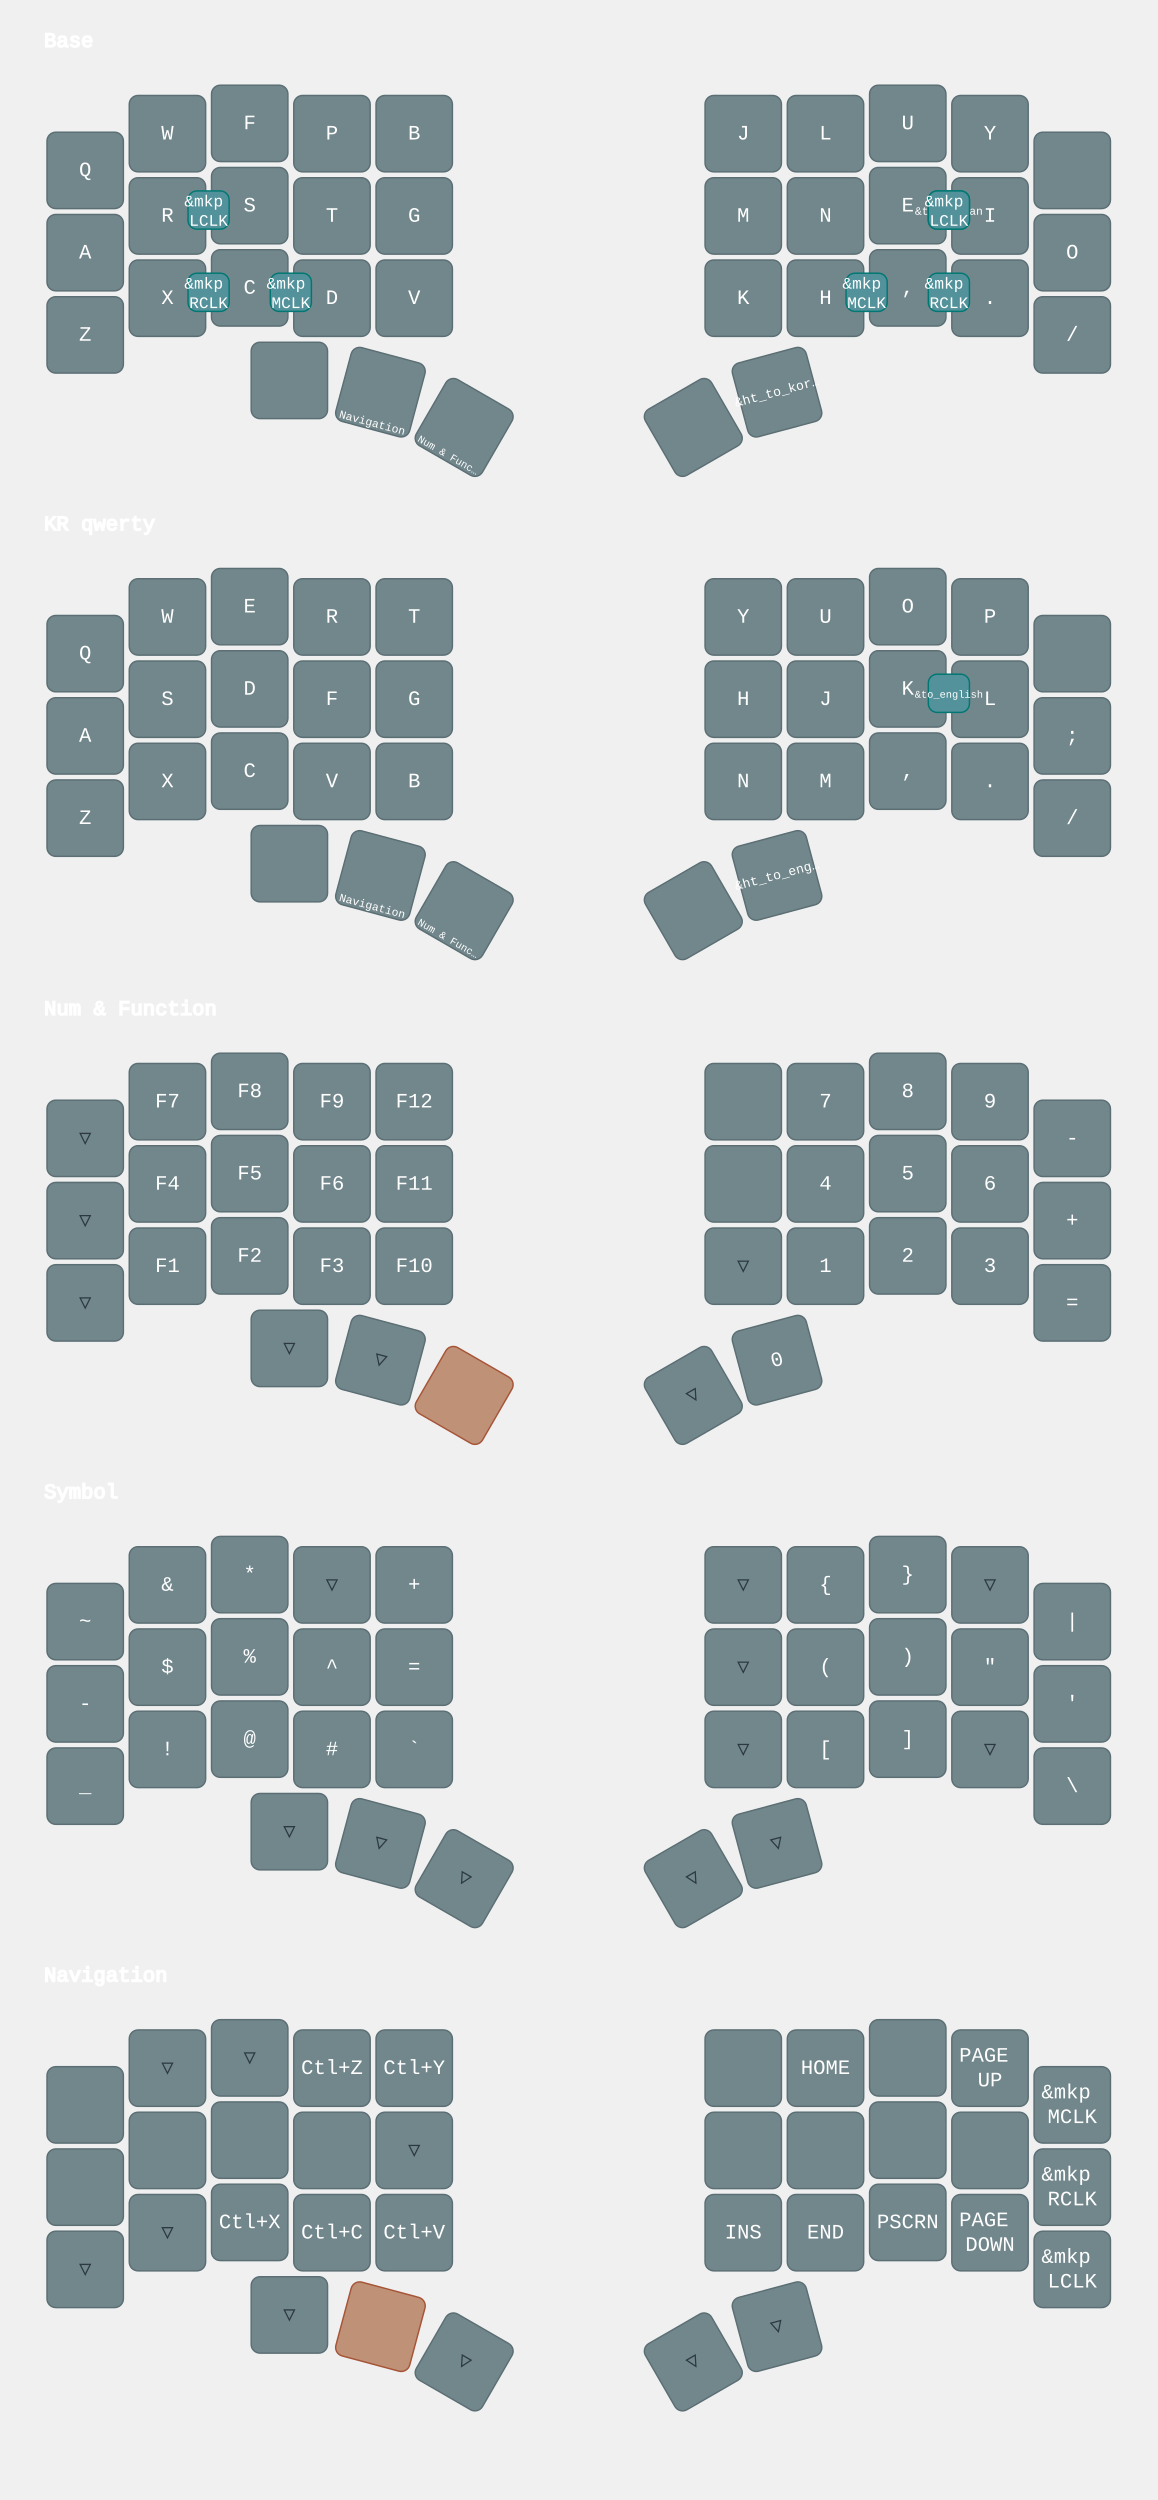
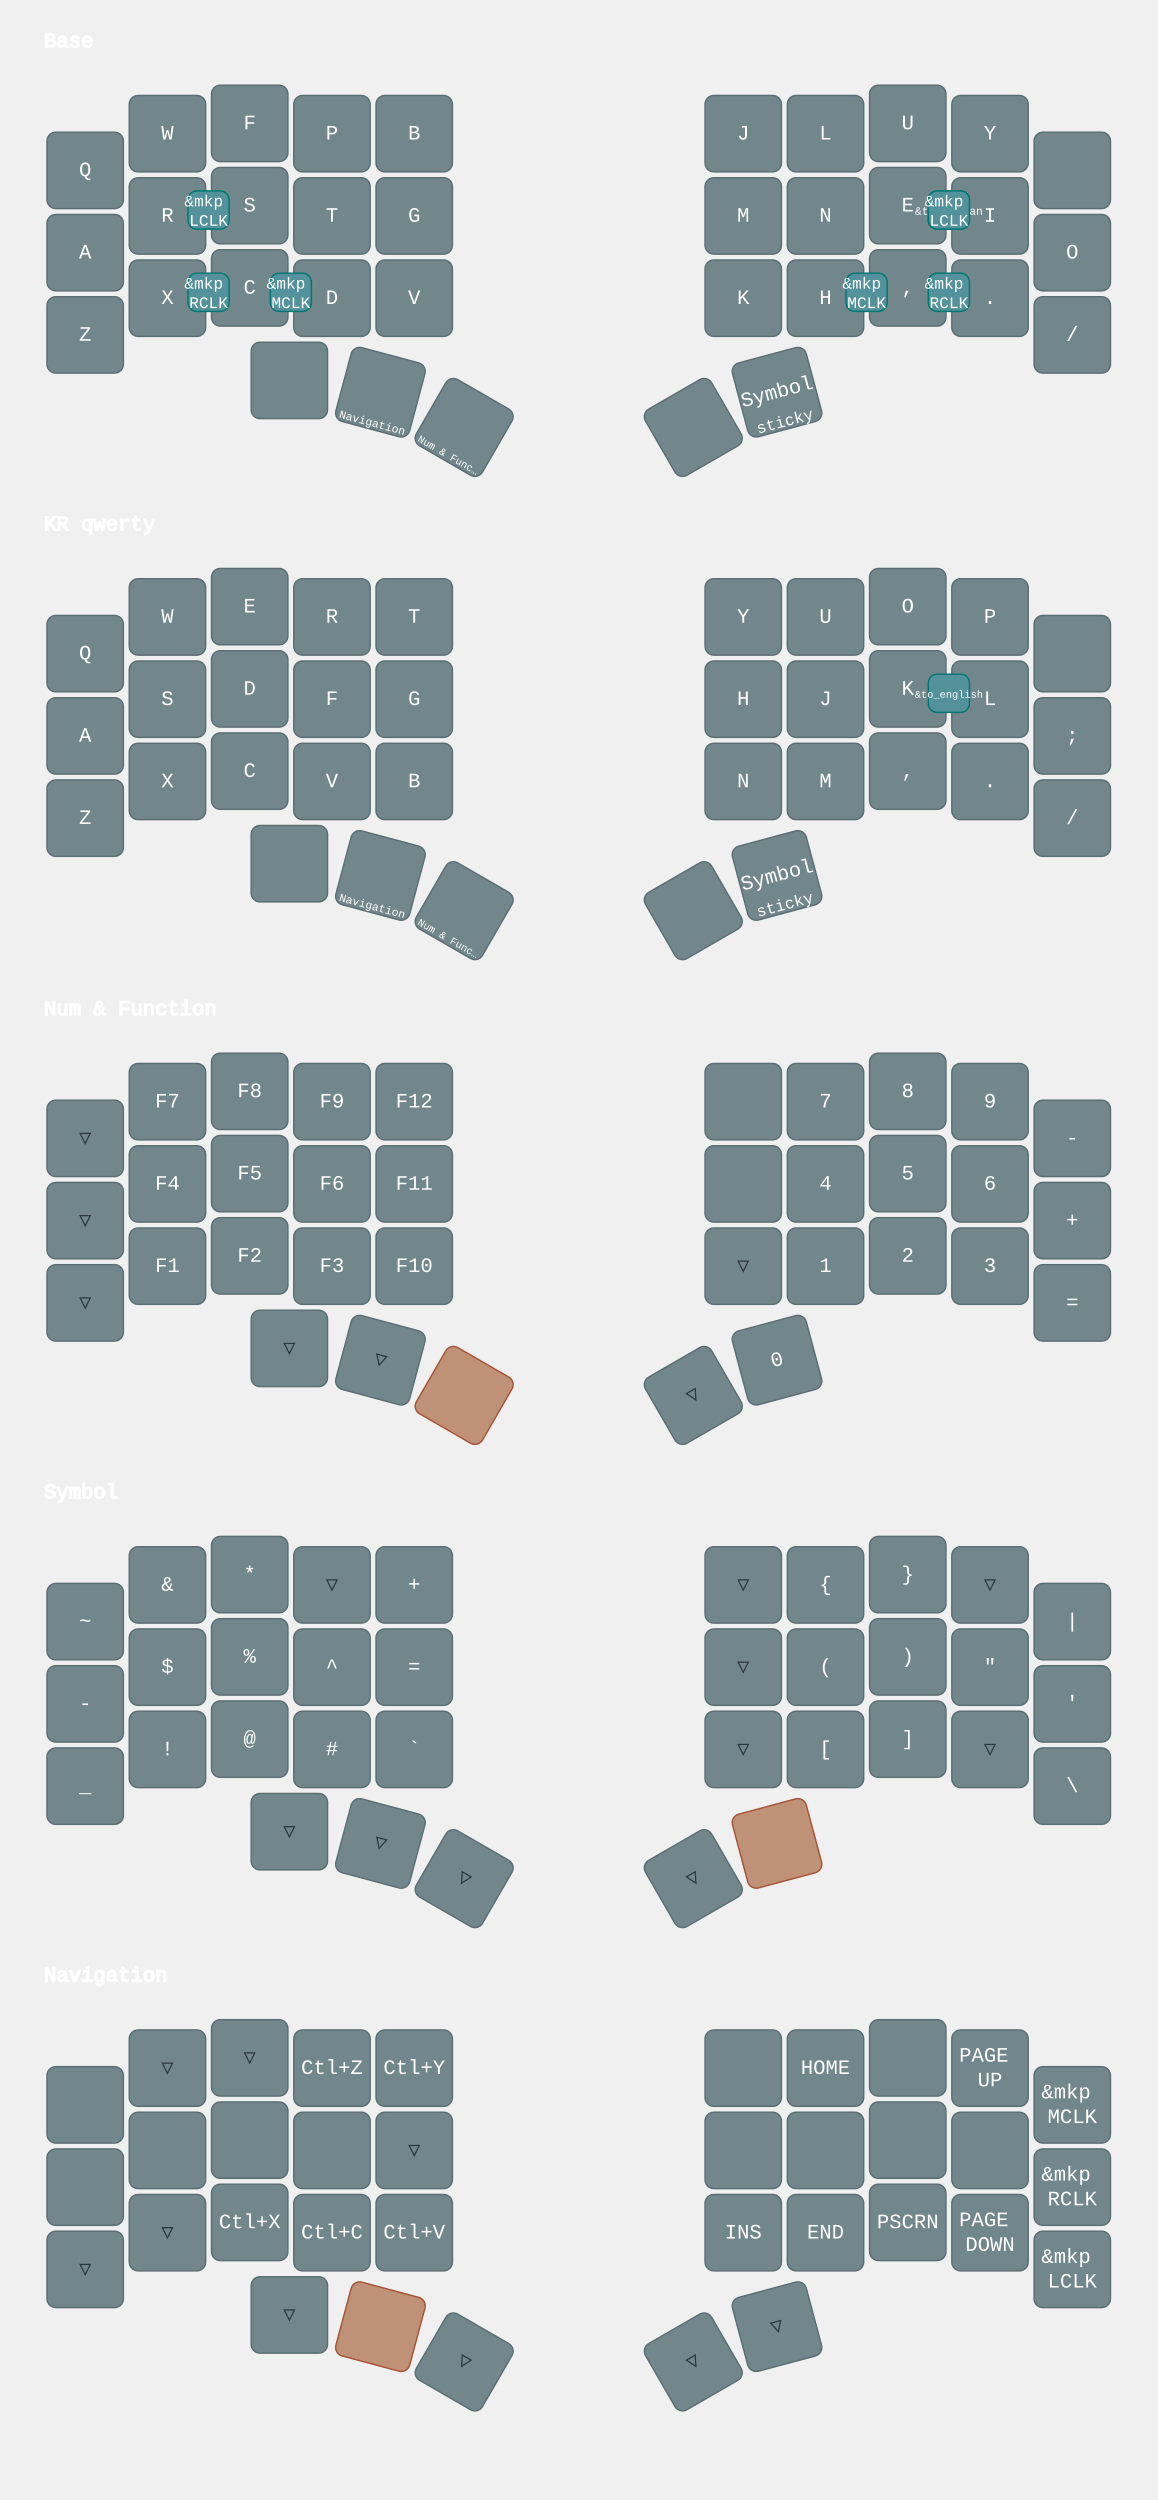
<svg xmlns="http://www.w3.org/2000/svg" xmlns:xlink="http://www.w3.org/1999/xlink" width="788" height="1702" viewBox="0 0 788 1702" class="keymap">
  <defs>/* start glyphs */
<svg id="mdi:apple-keyboard-caps">
      <svg id="mdi-apple-keyboard-caps" viewBox="0 0 24 24">
        <path d="M15,14V8H17.17L12,2.83L6.83,8H9V14H15M12,0L22,10H17V16H7V10H2L12,0M7,18H17V24H7V18M15,20H9V22H15V20Z" />
      </svg>
    </svg>
    <svg id="mdi:apple-keyboard-command">
      <svg id="mdi-apple-keyboard-command" viewBox="0 0 24 24">
        <path d="M6,2A4,4 0 0,1 10,6V8H14V6A4,4 0 0,1 18,2A4,4 0 0,1 22,6A4,4 0 0,1 18,10H16V14H18A4,4 0 0,1 22,18A4,4 0 0,1 18,22A4,4 0 0,1 14,18V16H10V18A4,4 0 0,1 6,22A4,4 0 0,1 2,18A4,4 0 0,1 6,14H8V10H6A4,4 0 0,1 2,6A4,4 0 0,1 6,2M16,18A2,2 0 0,0 18,20A2,2 0 0,0 20,18A2,2 0 0,0 18,16H16V18M14,10H10V14H14V10M6,16A2,2 0 0,0 4,18A2,2 0 0,0 6,20A2,2 0 0,0 8,18V16H6M8,6A2,2 0 0,0 6,4A2,2 0 0,0 4,6A2,2 0 0,0 6,8H8V6M18,8A2,2 0 0,0 20,6A2,2 0 0,0 18,4A2,2 0 0,0 16,6V8H18Z" />
      </svg>
    </svg>
    <svg id="mdi:apple-keyboard-control">
      <svg id="mdi-apple-keyboard-control" viewBox="0 0 24 24">
        <path d="M19.78,11.78L18.36,13.19L12,6.83L5.64,13.19L4.22,11.78L12,4L19.78,11.78Z" />
      </svg>
    </svg>
    <svg id="mdi:apple-keyboard-option">
      <svg id="mdi-apple-keyboard-option" viewBox="0 0 24 24">
        <path d="M3,4H9.11L16.15,18H21V20H14.88L7.84,6H3V4M14,4H21V6H14V4Z" />
      </svg>
    </svg>
    <svg id="mdi:apple-keyboard-shift">
      <svg id="mdi-apple-keyboard-shift" viewBox="0 0 24 24">
        <path d="M15,18V12H17.17L12,6.83L6.83,12H9V18H15M12,4L22,14H17V20H7V14H2L12,4Z" />
      </svg>
    </svg>
    <svg id="mdi:arrow-down-bold">
      <svg id="mdi-arrow-down-bold" viewBox="0 0 24 24">
        <path d="M9,4H15V12H19.84L12,19.84L4.16,12H9V4Z" />
      </svg>
    </svg>
    <svg id="mdi:arrow-left-bold">
      <svg id="mdi-arrow-left-bold" viewBox="0 0 24 24">
        <path d="M20,9V15H12V19.84L4.16,12L12,4.16V9H20Z" />
      </svg>
    </svg>
    <svg id="mdi:arrow-right-bold">
      <svg id="mdi-arrow-right-bold" viewBox="0 0 24 24">
        <path d="M4,15V9H12V4.16L19.84,12L12,19.84V15H4Z" />
      </svg>
    </svg>
    <svg id="mdi:arrow-up-bold">
      <svg id="mdi-arrow-up-bold" viewBox="0 0 24 24">
        <path d="M15,20H9V12H4.16L12,4.16L19.84,12H15V20Z" />
      </svg>
    </svg>
    <svg id="mdi:backspace">
      <svg id="mdi-backspace" viewBox="0 0 24 24">
        <path d="M22,3H7C6.31,3 5.77,3.35 5.41,3.88L0,12L5.41,20.11C5.77,20.64 6.31,21 7,21H22A2,2 0 0,0 24,19V5A2,2 0 0,0 22,3M19,15.59L17.59,17L14,13.41L10.41,17L9,15.59L12.59,12L9,8.41L10.41,7L14,10.59L17.59,7L19,8.41L15.41,12" />
      </svg>
    </svg>
    <svg id="mdi:backspace-reverse-outline">
      <svg id="mdi-backspace-reverse-outline" viewBox="0 0 24 24">
        <path d="M5,15.59L6.41,17L10,13.41L13.59,17L15,15.59L11.41,12L15,8.41L13.59,7L10,10.59L6.41,7L5,8.41L8.59,12L5,15.59M2,3A2,2 0 0,0 0,5V19A2,2 0 0,0 2,21H17C17.69,21 18.23,20.64 18.59,20.11L24,12L18.59,3.88C18.23,3.35 17.69,3 17,3H2M2,5H17L21.72,12L17,19H2V5Z" />
      </svg>
    </svg>
    <svg id="mdi:keyboard-esc">
      <svg id="mdi-keyboard-esc" viewBox="0 0 24 24">
        <path d="M1 7H7V9H3V11H7V13H3V15H7V17H1V7M11 7H15V9H11V11H13C14.11 11 15 11.9 15 13V15C15 16.11 14.11 17 13 17H9V15H13V13H11C9.9 13 9 12.11 9 11V9C9 7.9 9.9 7 11 7M19 7H21C22.11 7 23 7.9 23 9V10H21V9H19V15H21V14H23V15C23 16.11 22.11 17 21 17H19C17.9 17 17 16.11 17 15V9C17 7.9 17.9 7 19 7Z" />
      </svg>
    </svg>
    <svg id="mdi:keyboard-return">
      <svg id="mdi-keyboard-return" viewBox="0 0 24 24">
        <path d="M19,7V11H5.83L9.41,7.41L8,6L2,12L8,18L9.41,16.58L5.83,13H21V7H19Z" />
      </svg>
    </svg>
    <svg id="mdi:keyboard-space">
      <svg id="mdi-keyboard-space" viewBox="0 0 24 24">
        <path d="M3 15H5V19H19V15H21V19C21 20.1 20.1 21 19 21H5C3.9 21 3 20.1 3 19V15Z" />
      </svg>
    </svg>
    <svg id="mdi:keyboard-tab">
      <svg id="mdi-keyboard-tab" viewBox="0 0 24 24">
        <path d="M20,18H22V6H20M11.59,7.41L15.17,11H1V13H15.17L11.59,16.58L13,18L19,12L13,6L11.59,7.41Z" />
      </svg>
    </svg>
  </defs>/* end glyphs */
<style>/* inherit to force styles through use tags */
svg path {
    fill: inherit;
}

/* font and background color specifications */
svg.keymap {
    font-family: Menlo,SFMono-Regular,Consolas,Liberation Mono,monospace;
    font-size: 14px;
    font-kerning: normal;
    text-rendering: optimizeLegibility;
    fill: #FFF;
    background: #141F26;
}

/* default key styling */
rect.key {
    fill: #72878C;
    stroke: #5A6E73;
    stroke-width: 1;
}

/* default key side styling, only used is draw_key_sides is set */
rect.side {
    filter: brightness(90%);
}

/* color accent for combo boxes */
rect.combo, rect.combo-separate {
    fill: #54929b;
    stroke: #007772;
}

/* color accent for held keys */
rect.held, rect.combo.held {
    stroke: #A65437;
    fill: #BF9278;
    line-height: 2;
}

/* color accent for ghost (optional) keys */
rect.ghost, rect.combo.ghost {
    stroke-dasharray: 4, 4;
    stroke-width: 2;
}

text {
    text-anchor: middle;
    dominant-baseline: middle;
}

/* styling for layer labels */
text.label {
    text-anchor: start;
    stroke: white;
    paint-order: stroke;
}

/* styling for combo tap, and key hold/shifted label text */
text.combo, text.hold, text.shifted {
    font-size: 11px;
}

text.hold {
    text-anchor: middle;
    dominant-baseline: auto;
}

text.shifted {
    text-anchor: middle;
    dominant-baseline: hanging;
}

/* styling for hold/shifted label text in combo box */
text.combo.hold, text.combo.shifted {
    font-size: 8px;
}

/* lighter symbol for transparent keys */
text.trans {
    fill: #2C3A40;
}

/* styling for combo dendrons */
path.combo {
    stroke-width: 1;
    stroke: gray;
    fill: none;
}

/* Start Tabler Icons Cleanup */
/* cannot use height/width with glyphs */
.icon-tabler &gt; path {
    fill: inherit;
    stroke: inherit;
    stroke-width: 2;
}
/* hide tabler's default box */
.icon-tabler &gt; path[stroke="none"][fill="none"] {
    visibility: hidden;
}
/* End Tabler Icons Cleanup */
</style>
  <g transform="translate(30, 0)" class="layer-Base">
    <text x="0" y="28" class="label" id="Base">Base</text>
    <g transform="translate(0, 56)">
      <g transform="translate(28, 60)" class="key keypos-0">
        <rect rx="6" ry="6" x="-26" y="-26" width="52" height="52" class="key" />
        <text x="0" y="0" class="key tap">Q</text>
      </g>
      <g transform="translate(84, 35)" class="key keypos-1">
        <rect rx="6" ry="6" x="-26" y="-26" width="52" height="52" class="key" />
        <text x="0" y="0" class="key tap">W</text>
      </g>
      <g transform="translate(140, 28)" class="key keypos-2">
        <rect rx="6" ry="6" x="-26" y="-26" width="52" height="52" class="key" />
        <text x="0" y="0" class="key tap">F</text>
      </g>
      <g transform="translate(196, 35)" class="key keypos-3">
        <rect rx="6" ry="6" x="-26" y="-26" width="52" height="52" class="key" />
        <text x="0" y="0" class="key tap">P</text>
      </g>
      <g transform="translate(252, 35)" class="key keypos-4">
        <rect rx="6" ry="6" x="-26" y="-26" width="52" height="52" class="key" />
        <text x="0" y="0" class="key tap">B</text>
      </g>
      <g transform="translate(476, 35)" class="key keypos-5">
        <rect rx="6" ry="6" x="-26" y="-26" width="52" height="52" class="key" />
        <text x="0" y="0" class="key tap">J</text>
      </g>
      <g transform="translate(532, 35)" class="key keypos-6">
        <rect rx="6" ry="6" x="-26" y="-26" width="52" height="52" class="key" />
        <text x="0" y="0" class="key tap">L</text>
      </g>
      <g transform="translate(588, 28)" class="key keypos-7">
        <rect rx="6" ry="6" x="-26" y="-26" width="52" height="52" class="key" />
        <text x="0" y="0" class="key tap">U</text>
      </g>
      <g transform="translate(644, 35)" class="key keypos-8">
        <rect rx="6" ry="6" x="-26" y="-26" width="52" height="52" class="key" />
        <text x="0" y="0" class="key tap">Y</text>
      </g>
      <g transform="translate(700, 60)" class="key backspace keypos-9">
        <rect rx="6" ry="6" x="-26" y="-26" width="52" height="52" class="key backspace" />
        <use href="#mdi:backspace" xlink:href="#mdi:backspace" x="-7" y="-7" height="14" width="14.0" class="key backspace tap glyph mdi:backspace" />
      </g>
      <g transform="translate(28, 116)" class="key keypos-10">
        <rect rx="6" ry="6" x="-26" y="-26" width="52" height="52" class="key" />
        <text x="0" y="0" class="key tap">A</text>
        <use href="#mdi:apple-keyboard-command" xlink:href="#mdi:apple-keyboard-command" x="-6" y="12" height="12" width="12.0" class="key hold glyph mdi:apple-keyboard-command" />
      </g>
      <g transform="translate(84, 91)" class="key keypos-11">
        <rect rx="6" ry="6" x="-26" y="-26" width="52" height="52" class="key" />
        <text x="0" y="0" class="key tap">R</text>
        <use href="#mdi:apple-keyboard-option" xlink:href="#mdi:apple-keyboard-option" x="-6" y="12" height="12" width="12.0" class="key hold glyph mdi:apple-keyboard-option" />
      </g>
      <g transform="translate(140, 84)" class="key keypos-12">
        <rect rx="6" ry="6" x="-26" y="-26" width="52" height="52" class="key" />
        <text x="0" y="0" class="key tap">S</text>
        <use href="#mdi:apple-keyboard-control" xlink:href="#mdi:apple-keyboard-control" x="-6" y="12" height="12" width="12.0" class="key hold glyph mdi:apple-keyboard-control" />
      </g>
      <g transform="translate(196, 91)" class="key keypos-13">
        <rect rx="6" ry="6" x="-26" y="-26" width="52" height="52" class="key" />
        <text x="0" y="0" class="key tap">T</text>
        <use href="#mdi:apple-keyboard-shift" xlink:href="#mdi:apple-keyboard-shift" x="-6" y="12" height="12" width="12.0" class="key hold glyph mdi:apple-keyboard-shift" />
      </g>
      <g transform="translate(252, 91)" class="key keypos-14">
        <rect rx="6" ry="6" x="-26" y="-26" width="52" height="52" class="key" />
        <text x="0" y="0" class="key tap">G</text>
      </g>
      <g transform="translate(476, 91)" class="key keypos-15">
        <rect rx="6" ry="6" x="-26" y="-26" width="52" height="52" class="key" />
        <text x="0" y="0" class="key tap">M</text>
      </g>
      <g transform="translate(532, 91)" class="key keypos-16">
        <rect rx="6" ry="6" x="-26" y="-26" width="52" height="52" class="key" />
        <text x="0" y="0" class="key tap">N</text>
        <use href="#mdi:apple-keyboard-shift" xlink:href="#mdi:apple-keyboard-shift" x="-6" y="12" height="12" width="12.0" class="key hold glyph mdi:apple-keyboard-shift" />
      </g>
      <g transform="translate(588, 84)" class="key keypos-17">
        <rect rx="6" ry="6" x="-26" y="-26" width="52" height="52" class="key" />
        <text x="0" y="0" class="key tap">E</text>
        <use href="#mdi:apple-keyboard-control" xlink:href="#mdi:apple-keyboard-control" x="-6" y="12" height="12" width="12.0" class="key hold glyph mdi:apple-keyboard-control" />
      </g>
      <g transform="translate(644, 91)" class="key keypos-18">
        <rect rx="6" ry="6" x="-26" y="-26" width="52" height="52" class="key" />
        <text x="0" y="0" class="key tap">I</text>
        <use href="#mdi:apple-keyboard-option" xlink:href="#mdi:apple-keyboard-option" x="-6" y="12" height="12" width="12.0" class="key hold glyph mdi:apple-keyboard-option" />
      </g>
      <g transform="translate(700, 116)" class="key keypos-19">
        <rect rx="6" ry="6" x="-26" y="-26" width="52" height="52" class="key" />
        <text x="0" y="0" class="key tap">O</text>
        <use href="#mdi:apple-keyboard-command" xlink:href="#mdi:apple-keyboard-command" x="-6" y="12" height="12" width="12.0" class="key hold glyph mdi:apple-keyboard-command" />
      </g>
      <g transform="translate(28, 172)" class="key keypos-20">
        <rect rx="6" ry="6" x="-26" y="-26" width="52" height="52" class="key" />
        <text x="0" y="0" class="key tap">Z</text>
      </g>
      <g transform="translate(84, 147)" class="key keypos-21">
        <rect rx="6" ry="6" x="-26" y="-26" width="52" height="52" class="key" />
        <text x="0" y="0" class="key tap">X</text>
      </g>
      <g transform="translate(140, 140)" class="key keypos-22">
        <rect rx="6" ry="6" x="-26" y="-26" width="52" height="52" class="key" />
        <text x="0" y="0" class="key tap">C</text>
      </g>
      <g transform="translate(196, 147)" class="key keypos-23">
        <rect rx="6" ry="6" x="-26" y="-26" width="52" height="52" class="key" />
        <text x="0" y="0" class="key tap">D</text>
      </g>
      <g transform="translate(252, 147)" class="key keypos-24">
        <rect rx="6" ry="6" x="-26" y="-26" width="52" height="52" class="key" />
        <text x="0" y="0" class="key tap">V</text>
      </g>
      <g transform="translate(476, 147)" class="key keypos-25">
        <rect rx="6" ry="6" x="-26" y="-26" width="52" height="52" class="key" />
        <text x="0" y="0" class="key tap">K</text>
      </g>
      <g transform="translate(532, 147)" class="key keypos-26">
        <rect rx="6" ry="6" x="-26" y="-26" width="52" height="52" class="key" />
        <text x="0" y="0" class="key tap">H</text>
      </g>
      <g transform="translate(588, 140)" class="key keypos-27">
        <rect rx="6" ry="6" x="-26" y="-26" width="52" height="52" class="key" />
        <text x="0" y="0" class="key tap">,</text>
      </g>
      <g transform="translate(644, 147)" class="key keypos-28">
        <rect rx="6" ry="6" x="-26" y="-26" width="52" height="52" class="key" />
        <text x="0" y="0" class="key tap">.</text>
      </g>
      <g transform="translate(700, 172)" class="key keypos-29">
        <rect rx="6" ry="6" x="-26" y="-26" width="52" height="52" class="key" />
        <text x="0" y="0" class="key tap">/</text>
      </g>
      <g transform="translate(167, 203)" class="key keypos-30">
        <rect rx="6" ry="6" x="-26" y="-26" width="52" height="52" class="key" />
        <use href="#mdi:keyboard-esc" xlink:href="#mdi:keyboard-esc" x="-7" y="-7" height="14" width="14.0" class="key tap glyph mdi:keyboard-esc" />
      </g>
      <g transform="translate(229, 211) rotate(15.0)" class="key keypos-31">
        <rect rx="6" ry="6" x="-26" y="-26" width="52" height="52" class="key" />
        <use href="#mdi:keyboard-space" xlink:href="#mdi:keyboard-space" x="-7" y="-7" height="14" width="14.0" class="key tap glyph mdi:keyboard-space" />
        <a href="#Navigation">
          <text x="0" y="24" class="key hold layer-activator">
            <tspan style="font-size: 70%">Navigation</tspan>
          </text>
        </a>
      </g>
      <g transform="translate(286, 235) rotate(30.0)" class="key keypos-32">
        <rect rx="6" ry="6" x="-26" y="-26" width="52" height="52" class="key" />
        <use href="#mdi:keyboard-tab" xlink:href="#mdi:keyboard-tab" x="-7" y="-7" height="14" width="14.0" class="key tap glyph mdi:keyboard-tab" />
        <a href="#Num--Function">
          <text x="0" y="24" class="key hold layer-activator">
            <tspan style="font-size: 64%">Num &amp; Func…</tspan>
          </text>
        </a>
      </g>
      <g transform="translate(442, 235) rotate(-30.0)" class="key enter keypos-33">
        <rect rx="6" ry="6" x="-26" y="-26" width="52" height="52" class="key enter" />
        <use href="#mdi:keyboard-return" xlink:href="#mdi:keyboard-return" x="-7" y="-7" height="14" width="14.0" class="key enter tap glyph mdi:keyboard-return" />
      </g>
      <g transform="translate(499, 211) rotate(-15.0)" class="key keypos-34">
        <rect rx="6" ry="6" x="-26" y="-26" width="52" height="52" class="key" />
-         <text x="0" y="0" class="key tap">
-           <tspan style="font-size: 64%">&amp;ht_to_kor…</tspan>
-         </text>
+         <a href="#Symbol">
+           <text x="0" y="0" class="key tap layer-activator">Symbol</text>
+         </a>
+         <text x="0" y="24" class="key hold">sticky</text>
      </g>
      <g class="combo combopos-0">
        <rect rx="6" ry="6" x="602" y="74" width="28" height="26" class="combo" />
        <text x="616" y="88" class="combo tap">
          <tspan style="font-size: 70%">&amp;to_korean</tspan>
        </text>
      </g>
      <g class="combo combopos-1">
        <rect rx="6" ry="6" x="98" y="74" width="28" height="26" class="combo" />
        <text x="112" y="88" class="combo tap">
          <tspan x="112" dy="-0.6em">&amp;mkp</tspan>
          <tspan x="112" dy="1.2em">LCLK</tspan>
        </text>
      </g>
      <g class="combo combopos-2">
        <rect rx="6" ry="6" x="98" y="130" width="28" height="26" class="combo" />
        <text x="112" y="144" class="combo tap">
          <tspan x="112" dy="-0.6em">&amp;mkp</tspan>
          <tspan x="112" dy="1.2em">RCLK</tspan>
        </text>
      </g>
      <g class="combo combopos-3">
        <rect rx="6" ry="6" x="154" y="130" width="28" height="26" class="combo" />
        <text x="168" y="144" class="combo tap">
          <tspan x="168" dy="-0.6em">&amp;mkp</tspan>
          <tspan x="168" dy="1.2em">MCLK</tspan>
        </text>
      </g>
      <g class="combo combopos-4">
        <rect rx="6" ry="6" x="602" y="74" width="28" height="26" class="combo" />
        <text x="616" y="88" class="combo tap">
          <tspan x="616" dy="-0.6em">&amp;mkp</tspan>
          <tspan x="616" dy="1.2em">LCLK</tspan>
        </text>
      </g>
      <g class="combo combopos-5">
        <rect rx="6" ry="6" x="602" y="130" width="28" height="26" class="combo" />
        <text x="616" y="144" class="combo tap">
          <tspan x="616" dy="-0.6em">&amp;mkp</tspan>
          <tspan x="616" dy="1.2em">RCLK</tspan>
        </text>
      </g>
      <g class="combo combopos-6">
        <rect rx="6" ry="6" x="546" y="130" width="28" height="26" class="combo" />
        <text x="560" y="144" class="combo tap">
          <tspan x="560" dy="-0.6em">&amp;mkp</tspan>
          <tspan x="560" dy="1.2em">MCLK</tspan>
        </text>
      </g>
    </g>
  </g>
  <g transform="translate(30, 329)" class="layer-KR qwerty">
    <text x="0" y="28" class="label" id="KR-qwerty">KR qwerty</text>
    <g transform="translate(0, 56)">
      <g transform="translate(28, 60)" class="key keypos-0">
        <rect rx="6" ry="6" x="-26" y="-26" width="52" height="52" class="key" />
        <text x="0" y="0" class="key tap">Q</text>
      </g>
      <g transform="translate(84, 35)" class="key keypos-1">
        <rect rx="6" ry="6" x="-26" y="-26" width="52" height="52" class="key" />
        <text x="0" y="0" class="key tap">W</text>
      </g>
      <g transform="translate(140, 28)" class="key keypos-2">
        <rect rx="6" ry="6" x="-26" y="-26" width="52" height="52" class="key" />
        <text x="0" y="0" class="key tap">E</text>
      </g>
      <g transform="translate(196, 35)" class="key keypos-3">
        <rect rx="6" ry="6" x="-26" y="-26" width="52" height="52" class="key" />
        <text x="0" y="0" class="key tap">R</text>
      </g>
      <g transform="translate(252, 35)" class="key keypos-4">
        <rect rx="6" ry="6" x="-26" y="-26" width="52" height="52" class="key" />
        <text x="0" y="0" class="key tap">T</text>
      </g>
      <g transform="translate(476, 35)" class="key keypos-5">
        <rect rx="6" ry="6" x="-26" y="-26" width="52" height="52" class="key" />
        <text x="0" y="0" class="key tap">Y</text>
      </g>
      <g transform="translate(532, 35)" class="key keypos-6">
        <rect rx="6" ry="6" x="-26" y="-26" width="52" height="52" class="key" />
        <text x="0" y="0" class="key tap">U</text>
      </g>
      <g transform="translate(588, 28)" class="key keypos-7">
        <rect rx="6" ry="6" x="-26" y="-26" width="52" height="52" class="key" />
        <text x="0" y="0" class="key tap">O</text>
      </g>
      <g transform="translate(644, 35)" class="key keypos-8">
        <rect rx="6" ry="6" x="-26" y="-26" width="52" height="52" class="key" />
        <text x="0" y="0" class="key tap">P</text>
      </g>
      <g transform="translate(700, 60)" class="key backspace keypos-9">
        <rect rx="6" ry="6" x="-26" y="-26" width="52" height="52" class="key backspace" />
        <use href="#mdi:backspace" xlink:href="#mdi:backspace" x="-7" y="-7" height="14" width="14.0" class="key backspace tap glyph mdi:backspace" />
      </g>
      <g transform="translate(28, 116)" class="key keypos-10">
        <rect rx="6" ry="6" x="-26" y="-26" width="52" height="52" class="key" />
        <text x="0" y="0" class="key tap">A</text>
        <use href="#mdi:apple-keyboard-command" xlink:href="#mdi:apple-keyboard-command" x="-6" y="12" height="12" width="12.0" class="key hold glyph mdi:apple-keyboard-command" />
      </g>
      <g transform="translate(84, 91)" class="key keypos-11">
        <rect rx="6" ry="6" x="-26" y="-26" width="52" height="52" class="key" />
        <text x="0" y="0" class="key tap">S</text>
        <use href="#mdi:apple-keyboard-option" xlink:href="#mdi:apple-keyboard-option" x="-6" y="12" height="12" width="12.0" class="key hold glyph mdi:apple-keyboard-option" />
      </g>
      <g transform="translate(140, 84)" class="key keypos-12">
        <rect rx="6" ry="6" x="-26" y="-26" width="52" height="52" class="key" />
        <text x="0" y="0" class="key tap">D</text>
        <use href="#mdi:apple-keyboard-control" xlink:href="#mdi:apple-keyboard-control" x="-6" y="12" height="12" width="12.0" class="key hold glyph mdi:apple-keyboard-control" />
      </g>
      <g transform="translate(196, 91)" class="key keypos-13">
        <rect rx="6" ry="6" x="-26" y="-26" width="52" height="52" class="key" />
        <text x="0" y="0" class="key tap">F</text>
        <use href="#mdi:apple-keyboard-shift" xlink:href="#mdi:apple-keyboard-shift" x="-6" y="12" height="12" width="12.0" class="key hold glyph mdi:apple-keyboard-shift" />
      </g>
      <g transform="translate(252, 91)" class="key keypos-14">
        <rect rx="6" ry="6" x="-26" y="-26" width="52" height="52" class="key" />
        <text x="0" y="0" class="key tap">G</text>
      </g>
      <g transform="translate(476, 91)" class="key keypos-15">
        <rect rx="6" ry="6" x="-26" y="-26" width="52" height="52" class="key" />
        <text x="0" y="0" class="key tap">H</text>
      </g>
      <g transform="translate(532, 91)" class="key keypos-16">
        <rect rx="6" ry="6" x="-26" y="-26" width="52" height="52" class="key" />
        <text x="0" y="0" class="key tap">J</text>
        <use href="#mdi:apple-keyboard-shift" xlink:href="#mdi:apple-keyboard-shift" x="-6" y="12" height="12" width="12.0" class="key hold glyph mdi:apple-keyboard-shift" />
      </g>
      <g transform="translate(588, 84)" class="key keypos-17">
        <rect rx="6" ry="6" x="-26" y="-26" width="52" height="52" class="key" />
        <text x="0" y="0" class="key tap">K</text>
        <use href="#mdi:apple-keyboard-control" xlink:href="#mdi:apple-keyboard-control" x="-6" y="12" height="12" width="12.0" class="key hold glyph mdi:apple-keyboard-control" />
      </g>
      <g transform="translate(644, 91)" class="key keypos-18">
        <rect rx="6" ry="6" x="-26" y="-26" width="52" height="52" class="key" />
        <text x="0" y="0" class="key tap">L</text>
        <use href="#mdi:apple-keyboard-option" xlink:href="#mdi:apple-keyboard-option" x="-6" y="12" height="12" width="12.0" class="key hold glyph mdi:apple-keyboard-option" />
      </g>
      <g transform="translate(700, 116)" class="key keypos-19">
        <rect rx="6" ry="6" x="-26" y="-26" width="52" height="52" class="key" />
        <text x="0" y="0" class="key tap">;</text>
        <use href="#mdi:apple-keyboard-command" xlink:href="#mdi:apple-keyboard-command" x="-6" y="12" height="12" width="12.0" class="key hold glyph mdi:apple-keyboard-command" />
      </g>
      <g transform="translate(28, 172)" class="key keypos-20">
        <rect rx="6" ry="6" x="-26" y="-26" width="52" height="52" class="key" />
        <text x="0" y="0" class="key tap">Z</text>
      </g>
      <g transform="translate(84, 147)" class="key keypos-21">
        <rect rx="6" ry="6" x="-26" y="-26" width="52" height="52" class="key" />
        <text x="0" y="0" class="key tap">X</text>
      </g>
      <g transform="translate(140, 140)" class="key keypos-22">
        <rect rx="6" ry="6" x="-26" y="-26" width="52" height="52" class="key" />
        <text x="0" y="0" class="key tap">C</text>
      </g>
      <g transform="translate(196, 147)" class="key keypos-23">
        <rect rx="6" ry="6" x="-26" y="-26" width="52" height="52" class="key" />
        <text x="0" y="0" class="key tap">V</text>
      </g>
      <g transform="translate(252, 147)" class="key keypos-24">
        <rect rx="6" ry="6" x="-26" y="-26" width="52" height="52" class="key" />
        <text x="0" y="0" class="key tap">B</text>
      </g>
      <g transform="translate(476, 147)" class="key keypos-25">
        <rect rx="6" ry="6" x="-26" y="-26" width="52" height="52" class="key" />
        <text x="0" y="0" class="key tap">N</text>
      </g>
      <g transform="translate(532, 147)" class="key keypos-26">
        <rect rx="6" ry="6" x="-26" y="-26" width="52" height="52" class="key" />
        <text x="0" y="0" class="key tap">M</text>
      </g>
      <g transform="translate(588, 140)" class="key keypos-27">
        <rect rx="6" ry="6" x="-26" y="-26" width="52" height="52" class="key" />
        <text x="0" y="0" class="key tap">,</text>
      </g>
      <g transform="translate(644, 147)" class="key keypos-28">
        <rect rx="6" ry="6" x="-26" y="-26" width="52" height="52" class="key" />
        <text x="0" y="0" class="key tap">.</text>
      </g>
      <g transform="translate(700, 172)" class="key keypos-29">
        <rect rx="6" ry="6" x="-26" y="-26" width="52" height="52" class="key" />
        <text x="0" y="0" class="key tap">/</text>
      </g>
      <g transform="translate(167, 203)" class="key keypos-30">
        <rect rx="6" ry="6" x="-26" y="-26" width="52" height="52" class="key" />
        <use href="#mdi:keyboard-esc" xlink:href="#mdi:keyboard-esc" x="-7" y="-7" height="14" width="14.0" class="key tap glyph mdi:keyboard-esc" />
      </g>
      <g transform="translate(229, 211) rotate(15.0)" class="key keypos-31">
        <rect rx="6" ry="6" x="-26" y="-26" width="52" height="52" class="key" />
        <use href="#mdi:keyboard-space" xlink:href="#mdi:keyboard-space" x="-7" y="-7" height="14" width="14.0" class="key tap glyph mdi:keyboard-space" />
        <a href="#Navigation">
          <text x="0" y="24" class="key hold layer-activator">
            <tspan style="font-size: 70%">Navigation</tspan>
          </text>
        </a>
      </g>
      <g transform="translate(286, 235) rotate(30.0)" class="key keypos-32">
        <rect rx="6" ry="6" x="-26" y="-26" width="52" height="52" class="key" />
        <use href="#mdi:keyboard-tab" xlink:href="#mdi:keyboard-tab" x="-7" y="-7" height="14" width="14.0" class="key tap glyph mdi:keyboard-tab" />
        <a href="#Num--Function">
          <text x="0" y="24" class="key hold layer-activator">
            <tspan style="font-size: 64%">Num &amp; Func…</tspan>
          </text>
        </a>
      </g>
      <g transform="translate(442, 235) rotate(-30.0)" class="key enter keypos-33">
        <rect rx="6" ry="6" x="-26" y="-26" width="52" height="52" class="key enter" />
        <use href="#mdi:keyboard-return" xlink:href="#mdi:keyboard-return" x="-7" y="-7" height="14" width="14.0" class="key enter tap glyph mdi:keyboard-return" />
      </g>
      <g transform="translate(499, 211) rotate(-15.0)" class="key keypos-34">
        <rect rx="6" ry="6" x="-26" y="-26" width="52" height="52" class="key" />
-         <text x="0" y="0" class="key tap">
-           <tspan style="font-size: 64%">&amp;ht_to_eng…</tspan>
-         </text>
+         <a href="#Symbol">
+           <text x="0" y="0" class="key tap layer-activator">Symbol</text>
+         </a>
+         <text x="0" y="24" class="key hold">sticky</text>
      </g>
      <g class="combo combopos-0">
        <rect rx="6" ry="6" x="602" y="74" width="28" height="26" class="combo" />
        <text x="616" y="88" class="combo tap">
          <tspan style="font-size: 64%">&amp;to_english</tspan>
        </text>
      </g>
    </g>
  </g>
  <g transform="translate(30, 659)" class="layer-Num &amp; Function">
    <text x="0" y="28" class="label" id="Num--Function">Num &amp; Function</text>
    <g transform="translate(0, 56)">
      <g transform="translate(28, 60)" class="key trans keypos-0">
        <rect rx="6" ry="6" x="-26" y="-26" width="52" height="52" class="key trans" />
        <text x="0" y="0" class="key trans tap">▽</text>
      </g>
      <g transform="translate(84, 35)" class="key keypos-1">
        <rect rx="6" ry="6" x="-26" y="-26" width="52" height="52" class="key" />
        <text x="0" y="0" class="key tap">F7</text>
      </g>
      <g transform="translate(140, 28)" class="key keypos-2">
        <rect rx="6" ry="6" x="-26" y="-26" width="52" height="52" class="key" />
        <text x="0" y="0" class="key tap">F8</text>
      </g>
      <g transform="translate(196, 35)" class="key keypos-3">
        <rect rx="6" ry="6" x="-26" y="-26" width="52" height="52" class="key" />
        <text x="0" y="0" class="key tap">F9</text>
      </g>
      <g transform="translate(252, 35)" class="key keypos-4">
        <rect rx="6" ry="6" x="-26" y="-26" width="52" height="52" class="key" />
        <text x="0" y="0" class="key tap">F12</text>
      </g>
      <g transform="translate(476, 35)" class="key backspace keypos-5">
        <rect rx="6" ry="6" x="-26" y="-26" width="52" height="52" class="key backspace" />
        <use href="#mdi:backspace" xlink:href="#mdi:backspace" x="-7" y="-7" height="14" width="14.0" class="key backspace tap glyph mdi:backspace" />
      </g>
      <g transform="translate(532, 35)" class="key keypos-6">
        <rect rx="6" ry="6" x="-26" y="-26" width="52" height="52" class="key" />
        <text x="0" y="0" class="key tap">7</text>
      </g>
      <g transform="translate(588, 28)" class="key keypos-7">
        <rect rx="6" ry="6" x="-26" y="-26" width="52" height="52" class="key" />
        <text x="0" y="0" class="key tap">8</text>
      </g>
      <g transform="translate(644, 35)" class="key keypos-8">
        <rect rx="6" ry="6" x="-26" y="-26" width="52" height="52" class="key" />
        <text x="0" y="0" class="key tap">9</text>
      </g>
      <g transform="translate(700, 60)" class="key keypos-9">
        <rect rx="6" ry="6" x="-26" y="-26" width="52" height="52" class="key" />
        <text x="0" y="0" class="key tap">-</text>
      </g>
      <g transform="translate(28, 116)" class="key trans keypos-10">
        <rect rx="6" ry="6" x="-26" y="-26" width="52" height="52" class="key trans" />
        <text x="0" y="0" class="key trans tap">▽</text>
      </g>
      <g transform="translate(84, 91)" class="key keypos-11">
        <rect rx="6" ry="6" x="-26" y="-26" width="52" height="52" class="key" />
        <text x="0" y="0" class="key tap">F4</text>
      </g>
      <g transform="translate(140, 84)" class="key keypos-12">
        <rect rx="6" ry="6" x="-26" y="-26" width="52" height="52" class="key" />
        <text x="0" y="0" class="key tap">F5</text>
      </g>
      <g transform="translate(196, 91)" class="key keypos-13">
        <rect rx="6" ry="6" x="-26" y="-26" width="52" height="52" class="key" />
        <text x="0" y="0" class="key tap">F6</text>
      </g>
      <g transform="translate(252, 91)" class="key keypos-14">
        <rect rx="6" ry="6" x="-26" y="-26" width="52" height="52" class="key" />
        <text x="0" y="0" class="key tap">F11</text>
      </g>
      <g transform="translate(476, 91)" class="key keypos-15">
        <rect rx="6" ry="6" x="-26" y="-26" width="52" height="52" class="key" />
        <use href="#mdi:backspace-reverse-outline" xlink:href="#mdi:backspace-reverse-outline" x="-7" y="-7" height="14" width="14.0" class="key tap glyph mdi:backspace-reverse-outline" />
      </g>
      <g transform="translate(532, 91)" class="key keypos-16">
        <rect rx="6" ry="6" x="-26" y="-26" width="52" height="52" class="key" />
        <text x="0" y="0" class="key tap">4</text>
      </g>
      <g transform="translate(588, 84)" class="key keypos-17">
        <rect rx="6" ry="6" x="-26" y="-26" width="52" height="52" class="key" />
        <text x="0" y="0" class="key tap">5</text>
      </g>
      <g transform="translate(644, 91)" class="key keypos-18">
        <rect rx="6" ry="6" x="-26" y="-26" width="52" height="52" class="key" />
        <text x="0" y="0" class="key tap">6</text>
      </g>
      <g transform="translate(700, 116)" class="key keypos-19">
        <rect rx="6" ry="6" x="-26" y="-26" width="52" height="52" class="key" />
        <text x="0" y="0" class="key tap">+</text>
      </g>
      <g transform="translate(28, 172)" class="key trans keypos-20">
        <rect rx="6" ry="6" x="-26" y="-26" width="52" height="52" class="key trans" />
        <text x="0" y="0" class="key trans tap">▽</text>
      </g>
      <g transform="translate(84, 147)" class="key keypos-21">
        <rect rx="6" ry="6" x="-26" y="-26" width="52" height="52" class="key" />
        <text x="0" y="0" class="key tap">F1</text>
      </g>
      <g transform="translate(140, 140)" class="key keypos-22">
        <rect rx="6" ry="6" x="-26" y="-26" width="52" height="52" class="key" />
        <text x="0" y="0" class="key tap">F2</text>
      </g>
      <g transform="translate(196, 147)" class="key keypos-23">
        <rect rx="6" ry="6" x="-26" y="-26" width="52" height="52" class="key" />
        <text x="0" y="0" class="key tap">F3</text>
      </g>
      <g transform="translate(252, 147)" class="key keypos-24">
        <rect rx="6" ry="6" x="-26" y="-26" width="52" height="52" class="key" />
        <text x="0" y="0" class="key tap">F10</text>
      </g>
      <g transform="translate(476, 147)" class="key trans keypos-25">
        <rect rx="6" ry="6" x="-26" y="-26" width="52" height="52" class="key trans" />
        <text x="0" y="0" class="key trans tap">▽</text>
      </g>
      <g transform="translate(532, 147)" class="key keypos-26">
        <rect rx="6" ry="6" x="-26" y="-26" width="52" height="52" class="key" />
        <text x="0" y="0" class="key tap">1</text>
      </g>
      <g transform="translate(588, 140)" class="key keypos-27">
        <rect rx="6" ry="6" x="-26" y="-26" width="52" height="52" class="key" />
        <text x="0" y="0" class="key tap">2</text>
      </g>
      <g transform="translate(644, 147)" class="key keypos-28">
        <rect rx="6" ry="6" x="-26" y="-26" width="52" height="52" class="key" />
        <text x="0" y="0" class="key tap">3</text>
      </g>
      <g transform="translate(700, 172)" class="key keypos-29">
        <rect rx="6" ry="6" x="-26" y="-26" width="52" height="52" class="key" />
        <text x="0" y="0" class="key tap">=</text>
      </g>
      <g transform="translate(167, 203)" class="key trans keypos-30">
        <rect rx="6" ry="6" x="-26" y="-26" width="52" height="52" class="key trans" />
        <text x="0" y="0" class="key trans tap">▽</text>
      </g>
      <g transform="translate(229, 211) rotate(15.0)" class="key trans keypos-31">
        <rect rx="6" ry="6" x="-26" y="-26" width="52" height="52" class="key trans" />
        <text x="0" y="0" class="key trans tap">▽</text>
      </g>
      <g transform="translate(286, 235) rotate(30.0)" class="key held keypos-32">
        <rect rx="6" ry="6" x="-26" y="-26" width="52" height="52" class="key held" />
      </g>
      <g transform="translate(442, 235) rotate(-30.0)" class="key trans keypos-33">
        <rect rx="6" ry="6" x="-26" y="-26" width="52" height="52" class="key trans" />
        <text x="0" y="0" class="key trans tap">▽</text>
      </g>
      <g transform="translate(499, 211) rotate(-15.0)" class="key keypos-34">
        <rect rx="6" ry="6" x="-26" y="-26" width="52" height="52" class="key" />
        <text x="0" y="0" class="key tap">0</text>
      </g>
    </g>
  </g>
  <g transform="translate(30, 988)" class="layer-Symbol">
    <text x="0" y="28" class="label" id="Symbol">Symbol</text>
    <g transform="translate(0, 56)">
      <g transform="translate(28, 60)" class="key keypos-0">
        <rect rx="6" ry="6" x="-26" y="-26" width="52" height="52" class="key" />
        <text x="0" y="0" class="key tap">~</text>
      </g>
      <g transform="translate(84, 35)" class="key keypos-1">
        <rect rx="6" ry="6" x="-26" y="-26" width="52" height="52" class="key" />
        <text x="0" y="0" class="key tap">&amp;</text>
      </g>
      <g transform="translate(140, 28)" class="key keypos-2">
        <rect rx="6" ry="6" x="-26" y="-26" width="52" height="52" class="key" />
        <text x="0" y="0" class="key tap">*</text>
      </g>
      <g transform="translate(196, 35)" class="key trans keypos-3">
        <rect rx="6" ry="6" x="-26" y="-26" width="52" height="52" class="key trans" />
        <text x="0" y="0" class="key trans tap">▽</text>
      </g>
      <g transform="translate(252, 35)" class="key keypos-4">
        <rect rx="6" ry="6" x="-26" y="-26" width="52" height="52" class="key" />
        <text x="0" y="0" class="key tap">+</text>
      </g>
      <g transform="translate(476, 35)" class="key trans keypos-5">
        <rect rx="6" ry="6" x="-26" y="-26" width="52" height="52" class="key trans" />
        <text x="0" y="0" class="key trans tap">▽</text>
      </g>
      <g transform="translate(532, 35)" class="key keypos-6">
        <rect rx="6" ry="6" x="-26" y="-26" width="52" height="52" class="key" />
        <text x="0" y="0" class="key tap">{</text>
      </g>
      <g transform="translate(588, 28)" class="key keypos-7">
        <rect rx="6" ry="6" x="-26" y="-26" width="52" height="52" class="key" />
        <text x="0" y="0" class="key tap">}</text>
      </g>
      <g transform="translate(644, 35)" class="key trans keypos-8">
        <rect rx="6" ry="6" x="-26" y="-26" width="52" height="52" class="key trans" />
        <text x="0" y="0" class="key trans tap">▽</text>
      </g>
      <g transform="translate(700, 60)" class="key keypos-9">
        <rect rx="6" ry="6" x="-26" y="-26" width="52" height="52" class="key" />
        <text x="0" y="0" class="key tap">|</text>
      </g>
      <g transform="translate(28, 116)" class="key keypos-10">
        <rect rx="6" ry="6" x="-26" y="-26" width="52" height="52" class="key" />
        <text x="0" y="0" class="key tap">-</text>
      </g>
      <g transform="translate(84, 91)" class="key keypos-11">
        <rect rx="6" ry="6" x="-26" y="-26" width="52" height="52" class="key" />
        <text x="0" y="0" class="key tap">$</text>
      </g>
      <g transform="translate(140, 84)" class="key keypos-12">
        <rect rx="6" ry="6" x="-26" y="-26" width="52" height="52" class="key" />
        <text x="0" y="0" class="key tap">%</text>
      </g>
      <g transform="translate(196, 91)" class="key keypos-13">
        <rect rx="6" ry="6" x="-26" y="-26" width="52" height="52" class="key" />
        <text x="0" y="0" class="key tap">^</text>
      </g>
      <g transform="translate(252, 91)" class="key keypos-14">
        <rect rx="6" ry="6" x="-26" y="-26" width="52" height="52" class="key" />
        <text x="0" y="0" class="key tap">=</text>
      </g>
      <g transform="translate(476, 91)" class="key trans keypos-15">
        <rect rx="6" ry="6" x="-26" y="-26" width="52" height="52" class="key trans" />
        <text x="0" y="0" class="key trans tap">▽</text>
      </g>
      <g transform="translate(532, 91)" class="key keypos-16">
        <rect rx="6" ry="6" x="-26" y="-26" width="52" height="52" class="key" />
        <text x="0" y="0" class="key tap">(</text>
      </g>
      <g transform="translate(588, 84)" class="key keypos-17">
        <rect rx="6" ry="6" x="-26" y="-26" width="52" height="52" class="key" />
        <text x="0" y="0" class="key tap">)</text>
      </g>
      <g transform="translate(644, 91)" class="key keypos-18">
        <rect rx="6" ry="6" x="-26" y="-26" width="52" height="52" class="key" />
        <text x="0" y="0" class="key tap">"</text>
      </g>
      <g transform="translate(700, 116)" class="key keypos-19">
        <rect rx="6" ry="6" x="-26" y="-26" width="52" height="52" class="key" />
        <text x="0" y="0" class="key tap">'</text>
      </g>
      <g transform="translate(28, 172)" class="key keypos-20">
        <rect rx="6" ry="6" x="-26" y="-26" width="52" height="52" class="key" />
        <text x="0" y="0" class="key tap">_</text>
      </g>
      <g transform="translate(84, 147)" class="key keypos-21">
        <rect rx="6" ry="6" x="-26" y="-26" width="52" height="52" class="key" />
        <text x="0" y="0" class="key tap">!</text>
      </g>
      <g transform="translate(140, 140)" class="key keypos-22">
        <rect rx="6" ry="6" x="-26" y="-26" width="52" height="52" class="key" />
        <text x="0" y="0" class="key tap">@</text>
      </g>
      <g transform="translate(196, 147)" class="key keypos-23">
        <rect rx="6" ry="6" x="-26" y="-26" width="52" height="52" class="key" />
        <text x="0" y="0" class="key tap">#</text>
      </g>
      <g transform="translate(252, 147)" class="key keypos-24">
        <rect rx="6" ry="6" x="-26" y="-26" width="52" height="52" class="key" />
        <text x="0" y="0" class="key tap">`</text>
      </g>
      <g transform="translate(476, 147)" class="key trans keypos-25">
        <rect rx="6" ry="6" x="-26" y="-26" width="52" height="52" class="key trans" />
        <text x="0" y="0" class="key trans tap">▽</text>
      </g>
      <g transform="translate(532, 147)" class="key keypos-26">
        <rect rx="6" ry="6" x="-26" y="-26" width="52" height="52" class="key" />
        <text x="0" y="0" class="key tap">[</text>
      </g>
      <g transform="translate(588, 140)" class="key keypos-27">
        <rect rx="6" ry="6" x="-26" y="-26" width="52" height="52" class="key" />
        <text x="0" y="0" class="key tap">]</text>
      </g>
      <g transform="translate(644, 147)" class="key trans keypos-28">
        <rect rx="6" ry="6" x="-26" y="-26" width="52" height="52" class="key trans" />
        <text x="0" y="0" class="key trans tap">▽</text>
      </g>
      <g transform="translate(700, 172)" class="key keypos-29">
        <rect rx="6" ry="6" x="-26" y="-26" width="52" height="52" class="key" />
        <text x="0" y="0" class="key tap">\</text>
      </g>
      <g transform="translate(167, 203)" class="key trans keypos-30">
        <rect rx="6" ry="6" x="-26" y="-26" width="52" height="52" class="key trans" />
        <text x="0" y="0" class="key trans tap">▽</text>
      </g>
      <g transform="translate(229, 211) rotate(15.0)" class="key trans keypos-31">
        <rect rx="6" ry="6" x="-26" y="-26" width="52" height="52" class="key trans" />
        <text x="0" y="0" class="key trans tap">▽</text>
      </g>
      <g transform="translate(286, 235) rotate(30.0)" class="key trans keypos-32">
        <rect rx="6" ry="6" x="-26" y="-26" width="52" height="52" class="key trans" />
        <text x="0" y="0" class="key trans tap">▽</text>
      </g>
      <g transform="translate(442, 235) rotate(-30.0)" class="key trans keypos-33">
        <rect rx="6" ry="6" x="-26" y="-26" width="52" height="52" class="key trans" />
        <text x="0" y="0" class="key trans tap">▽</text>
      </g>
-       <g transform="translate(499, 211) rotate(-15.0)" class="key trans keypos-34">
-         <rect rx="6" ry="6" x="-26" y="-26" width="52" height="52" class="key trans" />
-         <text x="0" y="0" class="key trans tap">▽</text>
+       <g transform="translate(499, 211) rotate(-15.0)" class="key held keypos-34">
+         <rect rx="6" ry="6" x="-26" y="-26" width="52" height="52" class="key held" />
      </g>
    </g>
  </g>
  <g transform="translate(30, 1317)" class="layer-Navigation">
    <text x="0" y="28" class="label" id="Navigation">Navigation</text>
    <g transform="translate(0, 56)">
      <g transform="translate(28, 60)" class="key keypos-0">
        <rect rx="6" ry="6" x="-26" y="-26" width="52" height="52" class="key" />
        <use href="#mdi:apple-keyboard-caps" xlink:href="#mdi:apple-keyboard-caps" x="-7" y="-7" height="14" width="14.0" class="key tap glyph mdi:apple-keyboard-caps" />
      </g>
      <g transform="translate(84, 35)" class="key trans keypos-1">
        <rect rx="6" ry="6" x="-26" y="-26" width="52" height="52" class="key trans" />
        <text x="0" y="0" class="key trans tap">▽</text>
      </g>
      <g transform="translate(140, 28)" class="key trans keypos-2">
        <rect rx="6" ry="6" x="-26" y="-26" width="52" height="52" class="key trans" />
        <text x="0" y="0" class="key trans tap">▽</text>
      </g>
      <g transform="translate(196, 35)" class="key keypos-3">
        <rect rx="6" ry="6" x="-26" y="-26" width="52" height="52" class="key" />
        <text x="0" y="0" class="key tap">Ctl+Z</text>
      </g>
      <g transform="translate(252, 35)" class="key keypos-4">
        <rect rx="6" ry="6" x="-26" y="-26" width="52" height="52" class="key" />
        <text x="0" y="0" class="key tap">Ctl+Y</text>
      </g>
      <g transform="translate(476, 35)" class="key backspace keypos-5">
        <rect rx="6" ry="6" x="-26" y="-26" width="52" height="52" class="key backspace" />
        <use href="#mdi:backspace" xlink:href="#mdi:backspace" x="-7" y="-7" height="14" width="14.0" class="key backspace tap glyph mdi:backspace" />
      </g>
      <g transform="translate(532, 35)" class="key keypos-6">
        <rect rx="6" ry="6" x="-26" y="-26" width="52" height="52" class="key" />
        <text x="0" y="0" class="key tap">HOME</text>
      </g>
      <g transform="translate(588, 28)" class="key keypos-7">
        <rect rx="6" ry="6" x="-26" y="-26" width="52" height="52" class="key" />
        <use href="#mdi:arrow-up-bold" xlink:href="#mdi:arrow-up-bold" x="-7" y="-7" height="14" width="14.0" class="key tap glyph mdi:arrow-up-bold" />
      </g>
      <g transform="translate(644, 35)" class="key keypos-8">
        <rect rx="6" ry="6" x="-26" y="-26" width="52" height="52" class="key" />
        <text x="0" y="0" class="key tap">
          <tspan x="0" dy="-0.6em">PAGE</tspan>
          <tspan x="0" dy="1.2em">UP</tspan>
        </text>
      </g>
      <g transform="translate(700, 60)" class="key keypos-9">
        <rect rx="6" ry="6" x="-26" y="-26" width="52" height="52" class="key" />
        <text x="0" y="0" class="key tap">
          <tspan x="0" dy="-0.6em">&amp;mkp</tspan>
          <tspan x="0" dy="1.2em">MCLK</tspan>
        </text>
      </g>
      <g transform="translate(28, 116)" class="key keypos-10">
        <rect rx="6" ry="6" x="-26" y="-26" width="52" height="52" class="key" />
        <use href="#mdi:apple-keyboard-command" xlink:href="#mdi:apple-keyboard-command" x="-7" y="-7" height="14" width="14.0" class="key tap glyph mdi:apple-keyboard-command" />
      </g>
      <g transform="translate(84, 91)" class="key keypos-11">
        <rect rx="6" ry="6" x="-26" y="-26" width="52" height="52" class="key" />
        <use href="#mdi:apple-keyboard-option" xlink:href="#mdi:apple-keyboard-option" x="-7" y="-7" height="14" width="14.0" class="key tap glyph mdi:apple-keyboard-option" />
      </g>
      <g transform="translate(140, 84)" class="key keypos-12">
        <rect rx="6" ry="6" x="-26" y="-26" width="52" height="52" class="key" />
        <use href="#mdi:apple-keyboard-control" xlink:href="#mdi:apple-keyboard-control" x="-7" y="-7" height="14" width="14.0" class="key tap glyph mdi:apple-keyboard-control" />
      </g>
      <g transform="translate(196, 91)" class="key keypos-13">
        <rect rx="6" ry="6" x="-26" y="-26" width="52" height="52" class="key" />
        <use href="#mdi:apple-keyboard-shift" xlink:href="#mdi:apple-keyboard-shift" x="-7" y="-7" height="14" width="14.0" class="key tap glyph mdi:apple-keyboard-shift" />
      </g>
      <g transform="translate(252, 91)" class="key trans keypos-14">
        <rect rx="6" ry="6" x="-26" y="-26" width="52" height="52" class="key trans" />
        <text x="0" y="0" class="key trans tap">▽</text>
      </g>
      <g transform="translate(476, 91)" class="key keypos-15">
        <rect rx="6" ry="6" x="-26" y="-26" width="52" height="52" class="key" />
        <use href="#mdi:backspace-reverse-outline" xlink:href="#mdi:backspace-reverse-outline" x="-7" y="-7" height="14" width="14.0" class="key tap glyph mdi:backspace-reverse-outline" />
      </g>
      <g transform="translate(532, 91)" class="key keypos-16">
        <rect rx="6" ry="6" x="-26" y="-26" width="52" height="52" class="key" />
        <use href="#mdi:arrow-left-bold" xlink:href="#mdi:arrow-left-bold" x="-7" y="-7" height="14" width="14.0" class="key tap glyph mdi:arrow-left-bold" />
      </g>
      <g transform="translate(588, 84)" class="key keypos-17">
        <rect rx="6" ry="6" x="-26" y="-26" width="52" height="52" class="key" />
        <use href="#mdi:arrow-down-bold" xlink:href="#mdi:arrow-down-bold" x="-7" y="-7" height="14" width="14.0" class="key tap glyph mdi:arrow-down-bold" />
      </g>
      <g transform="translate(644, 91)" class="key keypos-18">
        <rect rx="6" ry="6" x="-26" y="-26" width="52" height="52" class="key" />
        <use href="#mdi:arrow-right-bold" xlink:href="#mdi:arrow-right-bold" x="-7" y="-7" height="14" width="14.0" class="key tap glyph mdi:arrow-right-bold" />
      </g>
      <g transform="translate(700, 116)" class="key keypos-19">
        <rect rx="6" ry="6" x="-26" y="-26" width="52" height="52" class="key" />
        <text x="0" y="0" class="key tap">
          <tspan x="0" dy="-0.6em">&amp;mkp</tspan>
          <tspan x="0" dy="1.2em">RCLK</tspan>
        </text>
      </g>
      <g transform="translate(28, 172)" class="key trans keypos-20">
        <rect rx="6" ry="6" x="-26" y="-26" width="52" height="52" class="key trans" />
        <text x="0" y="0" class="key trans tap">▽</text>
      </g>
      <g transform="translate(84, 147)" class="key trans keypos-21">
        <rect rx="6" ry="6" x="-26" y="-26" width="52" height="52" class="key trans" />
        <text x="0" y="0" class="key trans tap">▽</text>
      </g>
      <g transform="translate(140, 140)" class="key keypos-22">
        <rect rx="6" ry="6" x="-26" y="-26" width="52" height="52" class="key" />
        <text x="0" y="0" class="key tap">Ctl+X</text>
      </g>
      <g transform="translate(196, 147)" class="key keypos-23">
        <rect rx="6" ry="6" x="-26" y="-26" width="52" height="52" class="key" />
        <text x="0" y="0" class="key tap">Ctl+C</text>
      </g>
      <g transform="translate(252, 147)" class="key keypos-24">
        <rect rx="6" ry="6" x="-26" y="-26" width="52" height="52" class="key" />
        <text x="0" y="0" class="key tap">Ctl+V</text>
      </g>
      <g transform="translate(476, 147)" class="key keypos-25">
        <rect rx="6" ry="6" x="-26" y="-26" width="52" height="52" class="key" />
        <text x="0" y="0" class="key tap">INS</text>
      </g>
      <g transform="translate(532, 147)" class="key keypos-26">
        <rect rx="6" ry="6" x="-26" y="-26" width="52" height="52" class="key" />
        <text x="0" y="0" class="key tap">END</text>
      </g>
      <g transform="translate(588, 140)" class="key keypos-27">
        <rect rx="6" ry="6" x="-26" y="-26" width="52" height="52" class="key" />
        <text x="0" y="0" class="key tap">PSCRN</text>
      </g>
      <g transform="translate(644, 147)" class="key keypos-28">
        <rect rx="6" ry="6" x="-26" y="-26" width="52" height="52" class="key" />
        <text x="0" y="0" class="key tap">
          <tspan x="0" dy="-0.6em">PAGE</tspan>
          <tspan x="0" dy="1.2em">DOWN</tspan>
        </text>
      </g>
      <g transform="translate(700, 172)" class="key keypos-29">
        <rect rx="6" ry="6" x="-26" y="-26" width="52" height="52" class="key" />
        <text x="0" y="0" class="key tap">
          <tspan x="0" dy="-0.6em">&amp;mkp</tspan>
          <tspan x="0" dy="1.2em">LCLK</tspan>
        </text>
      </g>
      <g transform="translate(167, 203)" class="key trans keypos-30">
        <rect rx="6" ry="6" x="-26" y="-26" width="52" height="52" class="key trans" />
        <text x="0" y="0" class="key trans tap">▽</text>
      </g>
      <g transform="translate(229, 211) rotate(15.0)" class="key held keypos-31">
        <rect rx="6" ry="6" x="-26" y="-26" width="52" height="52" class="key held" />
      </g>
      <g transform="translate(286, 235) rotate(30.0)" class="key trans keypos-32">
        <rect rx="6" ry="6" x="-26" y="-26" width="52" height="52" class="key trans" />
        <text x="0" y="0" class="key trans tap">▽</text>
      </g>
      <g transform="translate(442, 235) rotate(-30.0)" class="key trans keypos-33">
        <rect rx="6" ry="6" x="-26" y="-26" width="52" height="52" class="key trans" />
        <text x="0" y="0" class="key trans tap">▽</text>
      </g>
      <g transform="translate(499, 211) rotate(-15.0)" class="key trans keypos-34">
        <rect rx="6" ry="6" x="-26" y="-26" width="52" height="52" class="key trans" />
        <text x="0" y="0" class="key trans tap">▽</text>
      </g>
    </g>
  </g>
</svg>
